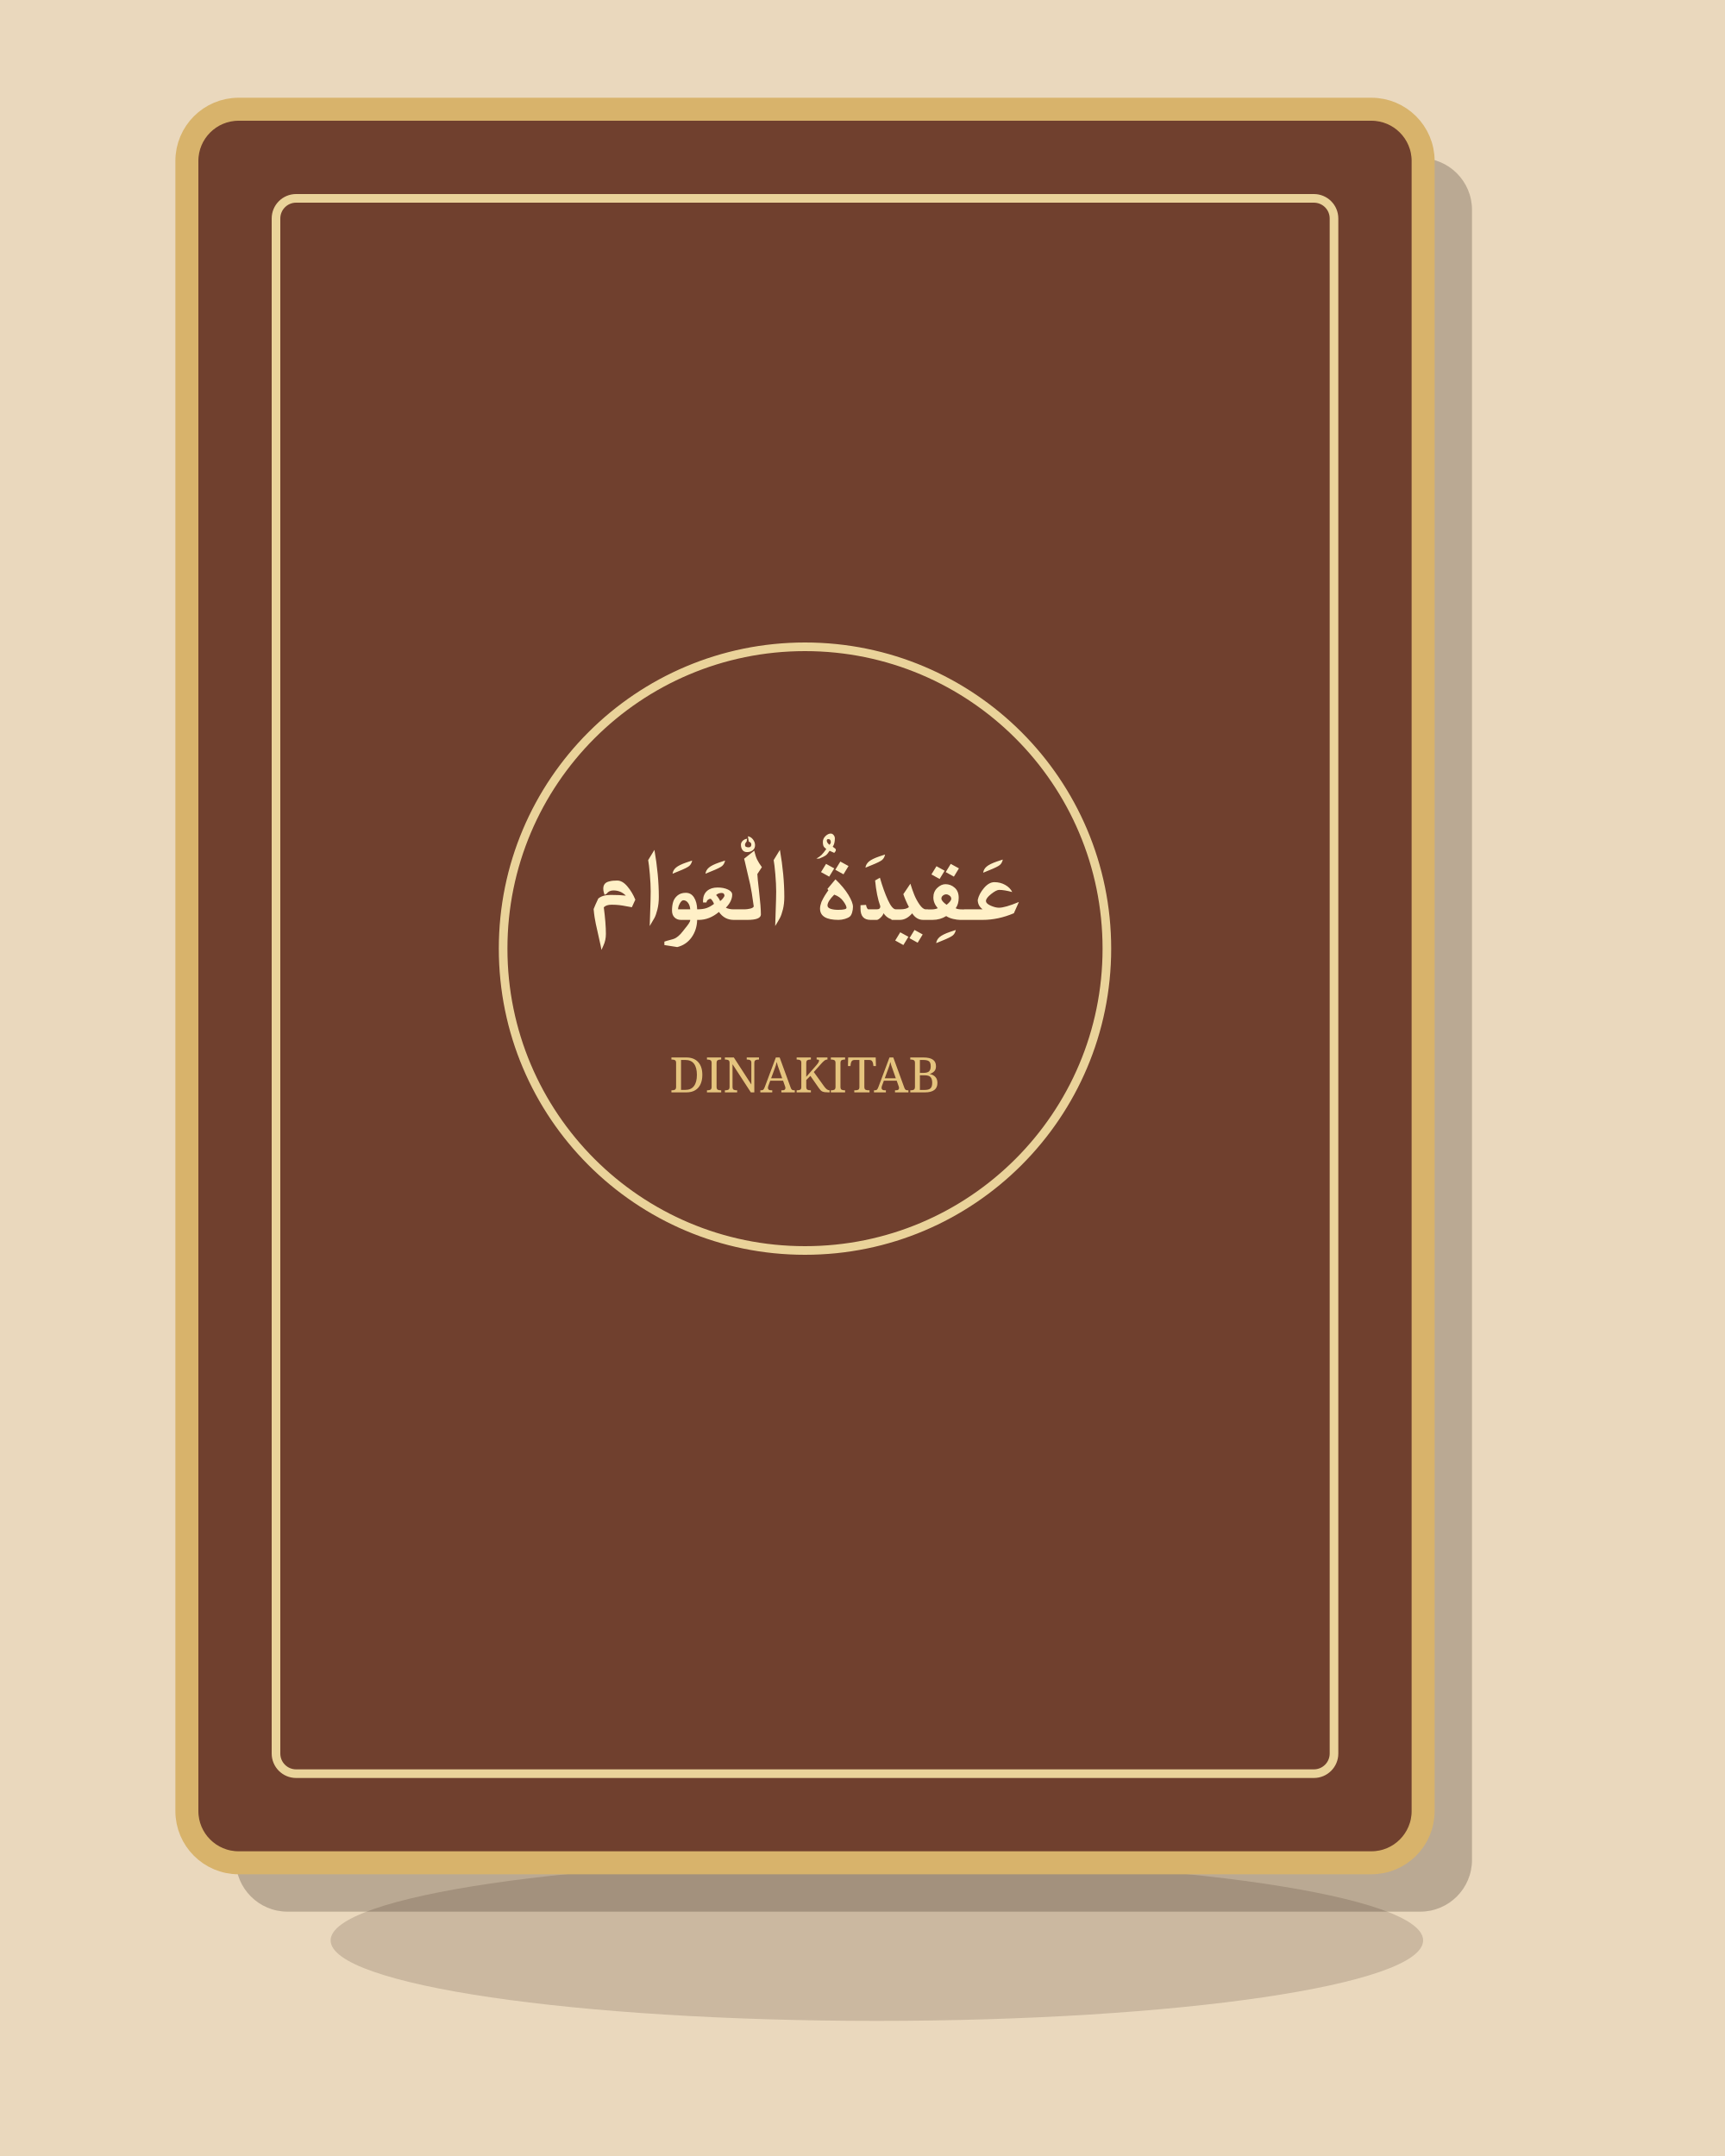
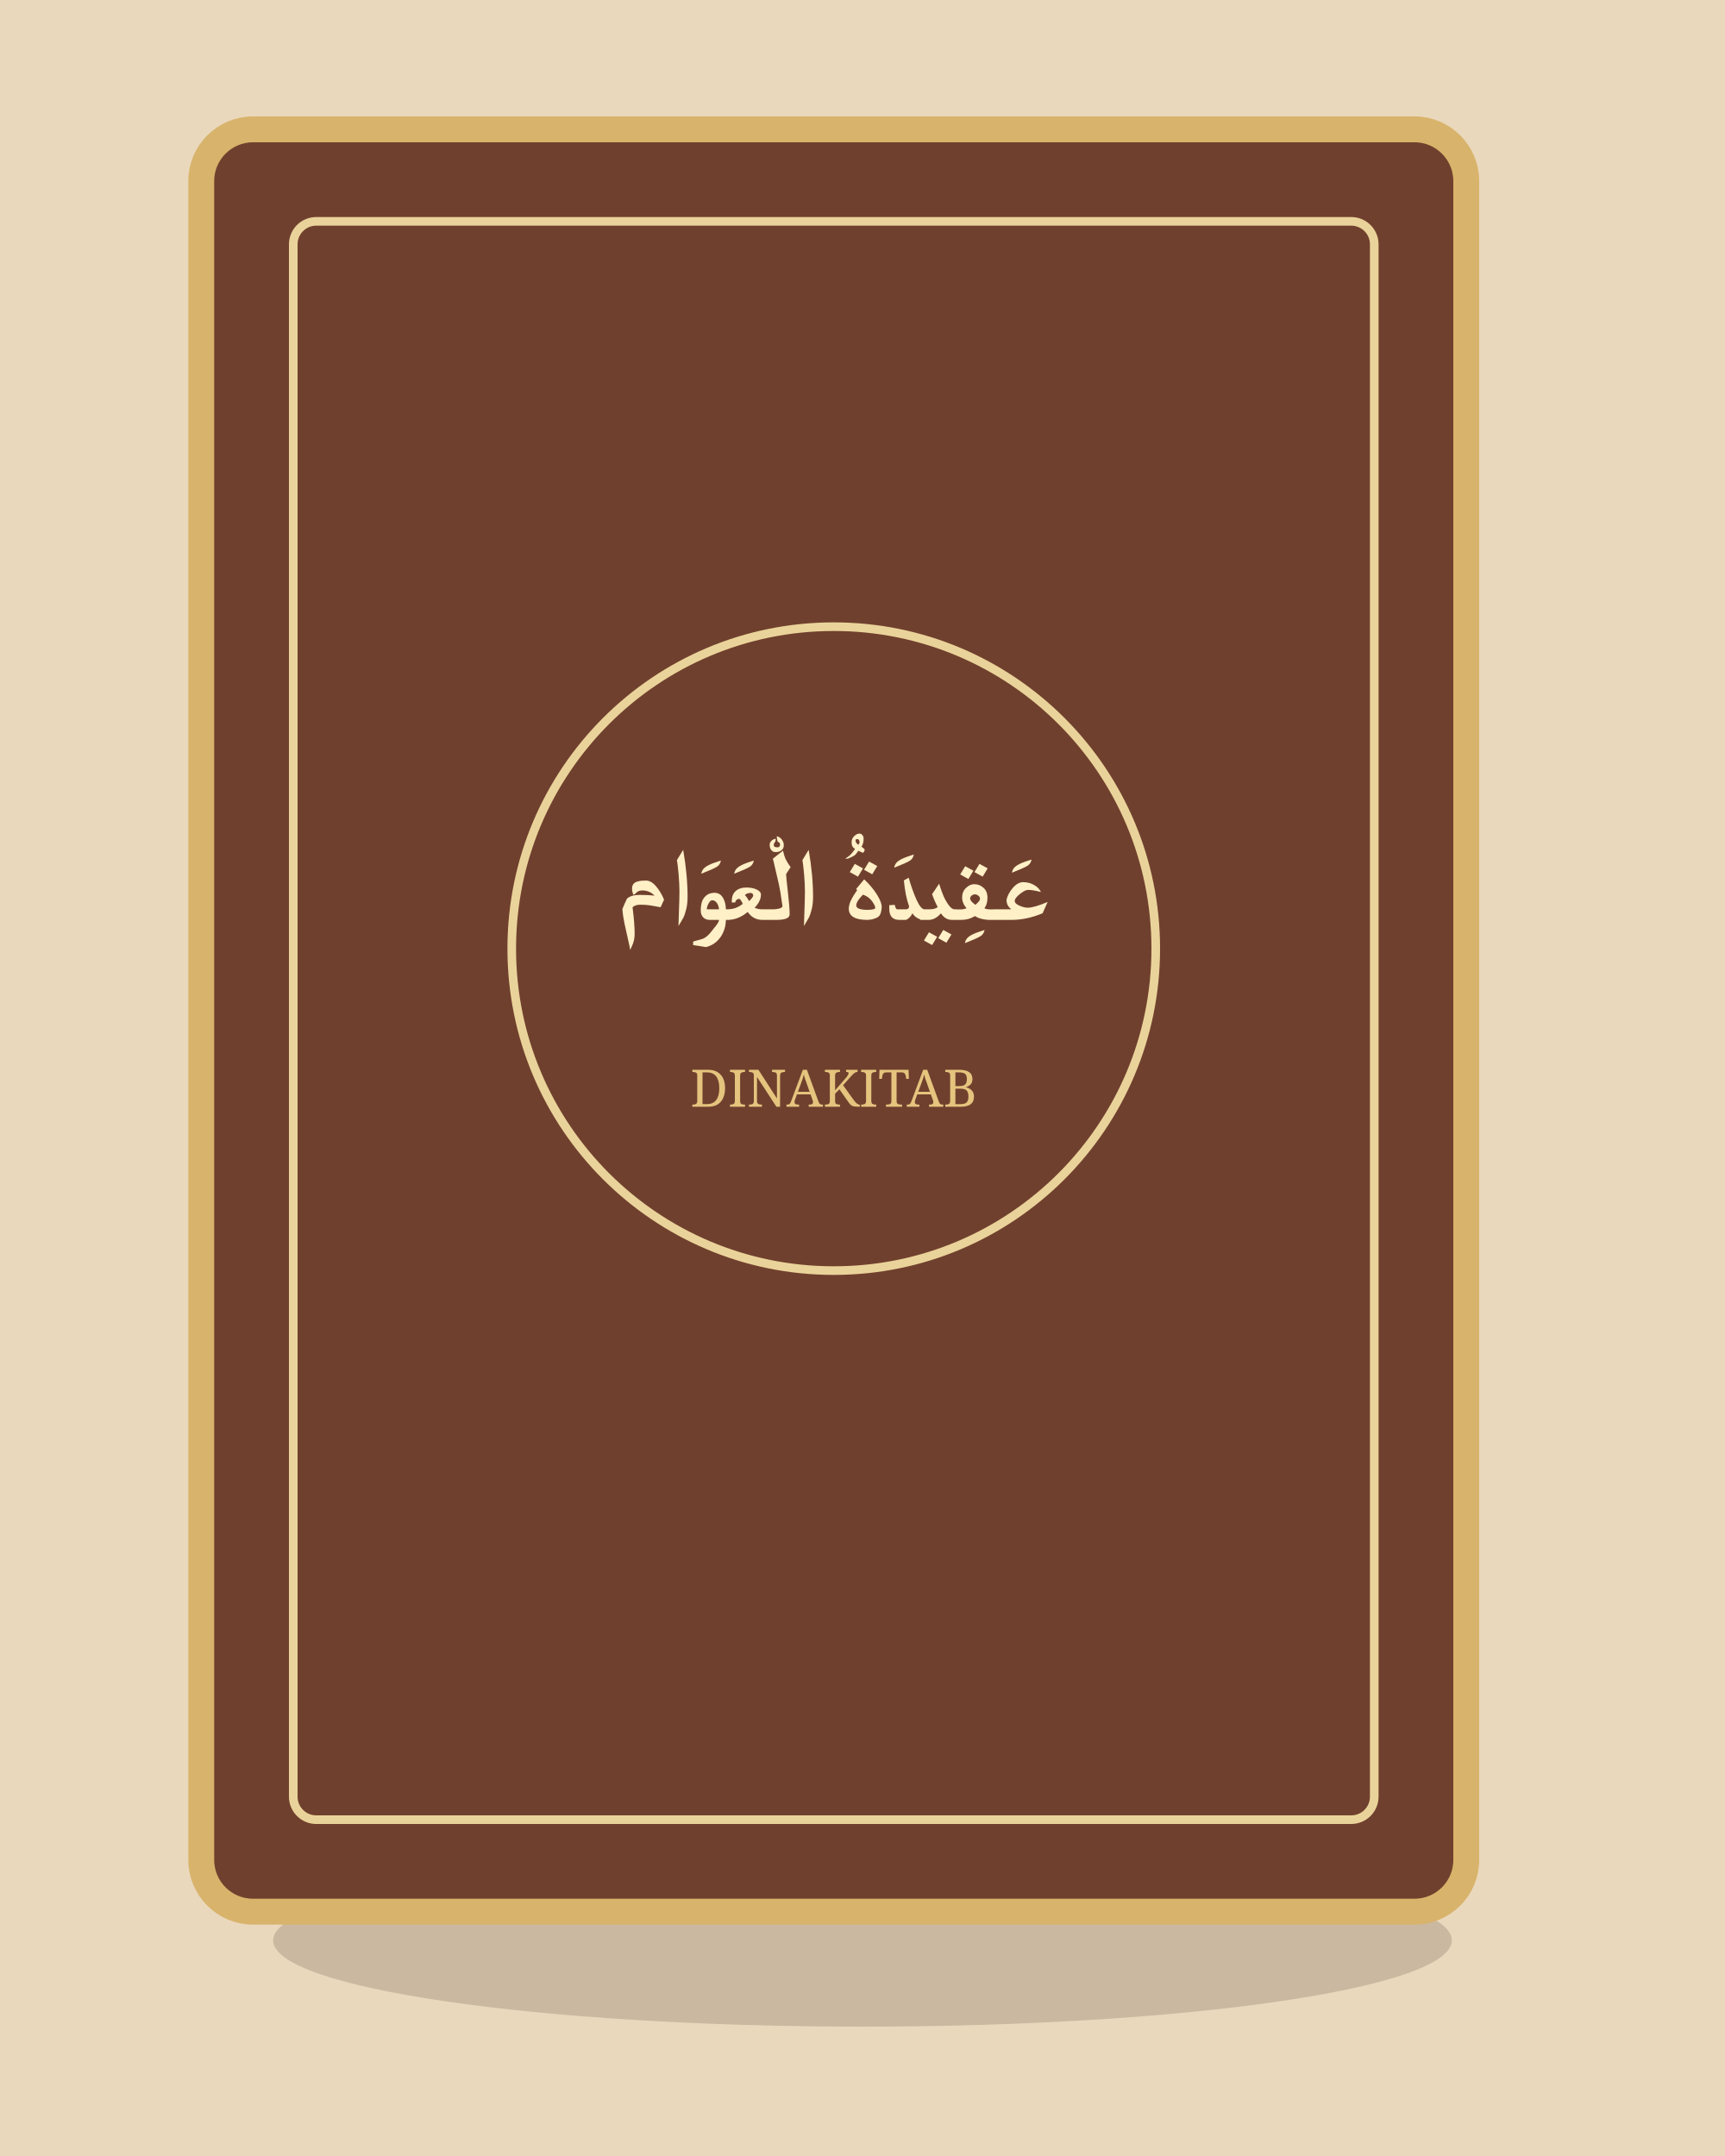
- <svg xmlns="http://www.w3.org/2000/svg" width="600" height="750">
+ <svg xmlns="http://www.w3.org/2000/svg" width="600" height="750" viewBox="0 0 600 750">
  <rect width="600" height="750" fill="#ead8bd" />
-   <ellipse cx="305" cy="675" rx="190" ry="28" fill="#3b281c" opacity=".18" />
-   <rect x="82" y="55" width="430" height="610" rx="18" fill="#2c1c13" opacity=".25" />
-   <rect x="65" y="38" width="430" height="610" rx="18" fill="#70402e" stroke="#d8b36b" stroke-width="8" />
-   <rect x="96" y="69" width="368" height="548" rx="7" fill="none" stroke="#ead39a" stroke-width="3" />
-   <circle cx="280" cy="330" r="105" fill="none" stroke="#ead39a" stroke-width="3" />
-   <text x="280" y="320" text-anchor="middle" fill="#fff0c7" font-size="35" font-family="serif" font-weight="bold">عَقِيدَةُ الْعَوَام</text>
-   <text x="280" y="380" text-anchor="middle" fill="#e5c47e" font-size="17" font-family="serif">DINAKITAB</text>
+   <ellipse cx="300" cy="675" rx="205" ry="30" fill="#3b281c" opacity=".18" />
+   <rect x="70" y="45" width="440" height="620" rx="18" fill="#70402e" stroke="#d8b36b" stroke-width="9" />
+   <rect x="102" y="77" width="376" height="556" rx="8" fill="none" stroke="#ead39a" stroke-width="3" />
+   <circle cx="290" cy="330" r="112" fill="none" stroke="#ead39a" stroke-width="3" />
+   <text x="290" y="320" text-anchor="middle" fill="#fff0c7" font-size="35" font-family="serif" font-weight="bold">عَقِيدَةُ الْعَوَام</text>
+   <text x="290" y="385" text-anchor="middle" fill="#e5c47e" font-size="18" font-family="serif">DINAKITAB</text>
</svg>
